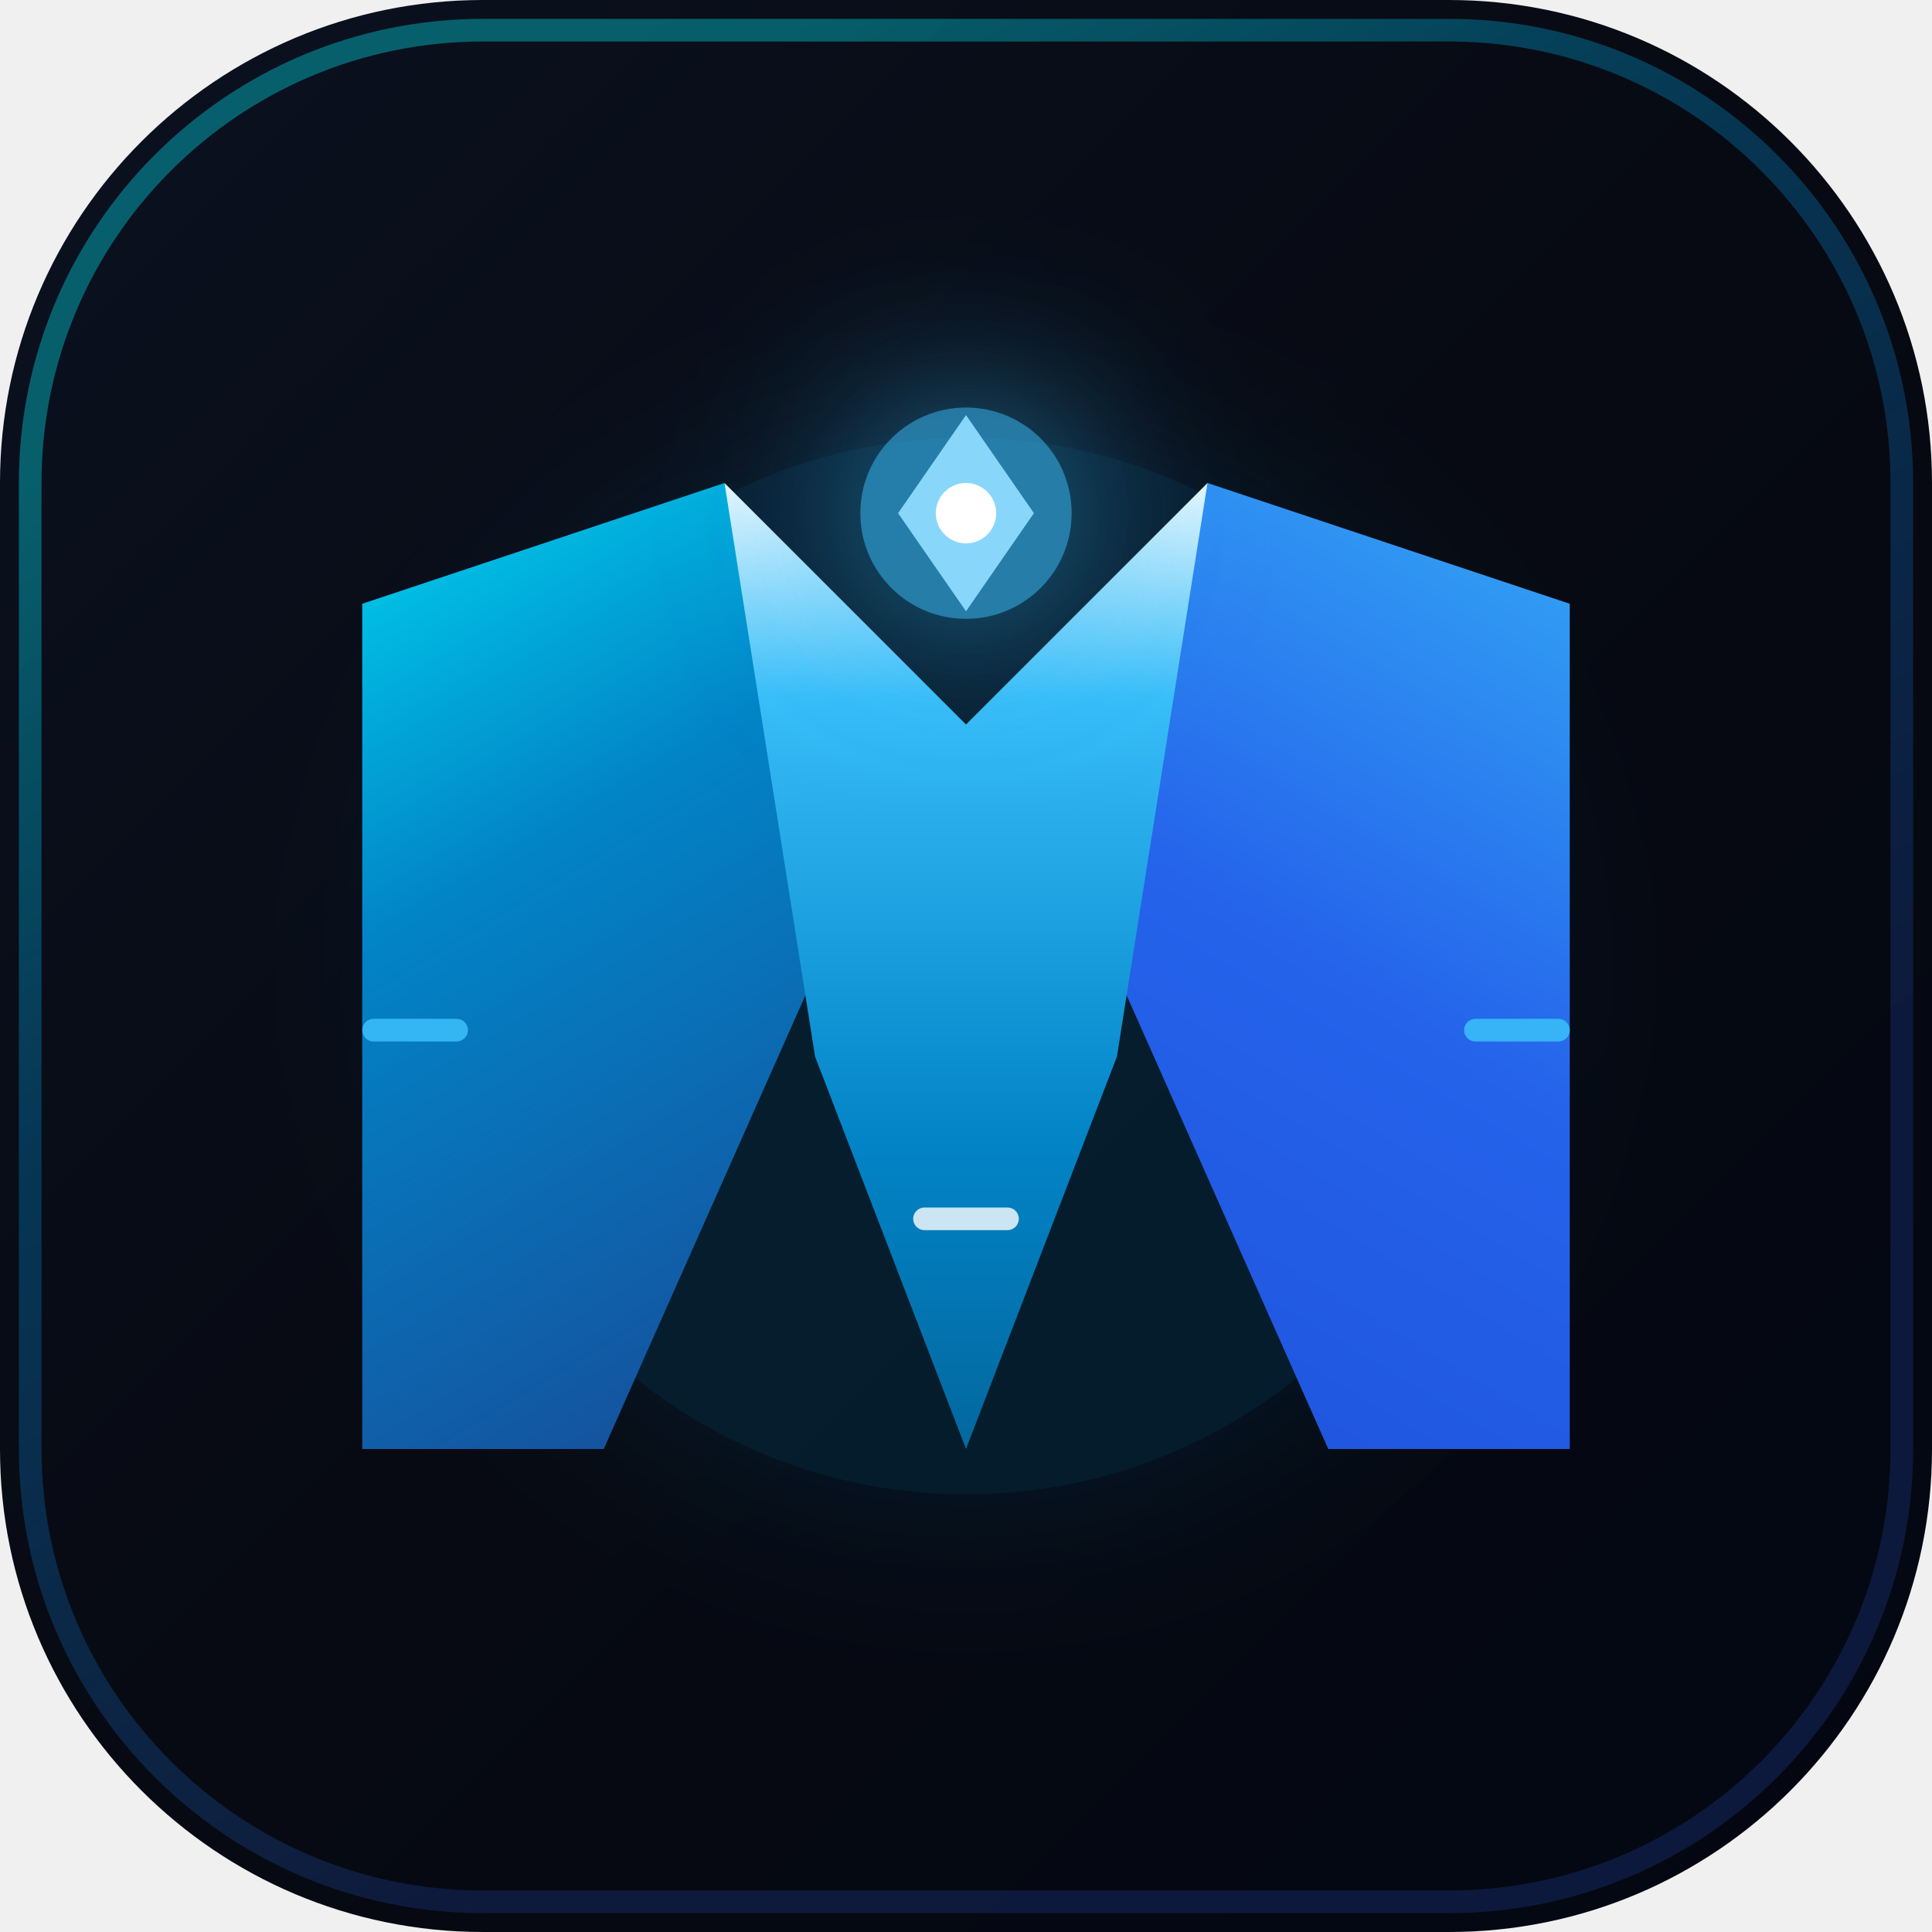
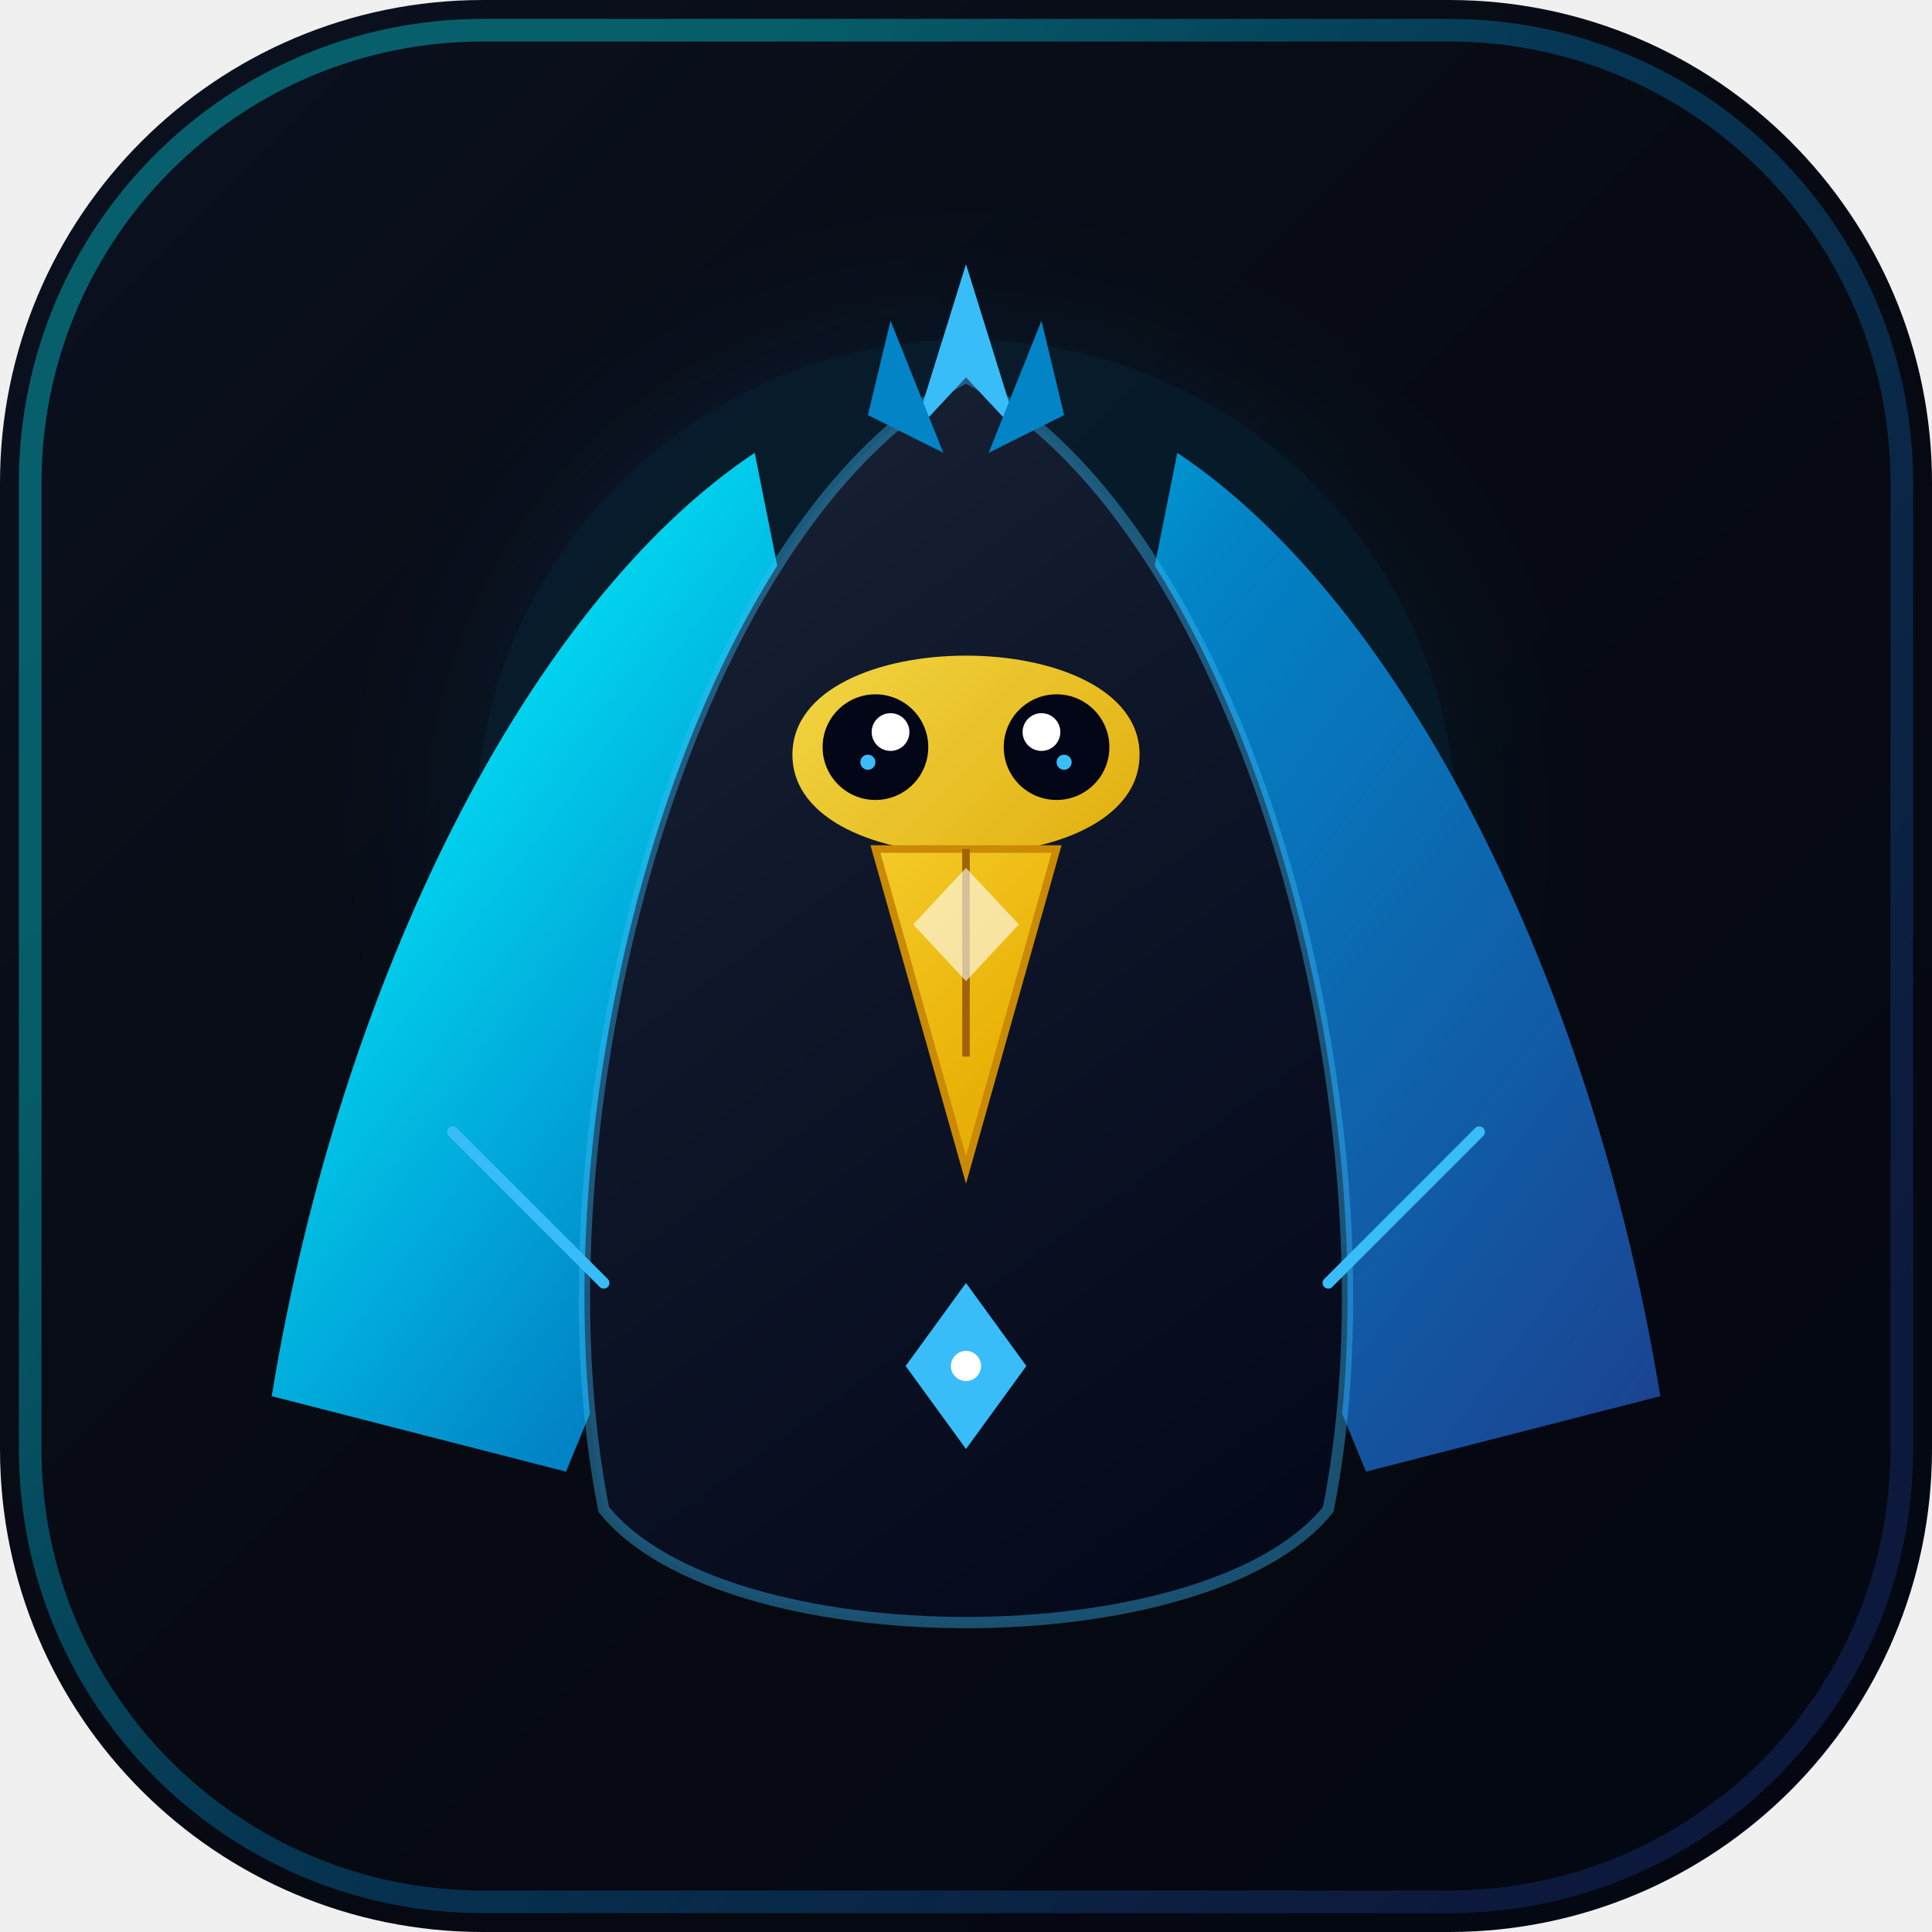
<svg xmlns="http://www.w3.org/2000/svg" width="512" height="512" viewBox="0 0 512 512" fill="none">
  <defs>
    <linearGradient id="bgGrad" x1="0" y1="0" x2="512" y2="512" gradientUnits="userSpaceOnUse">
      <stop offset="0%" stop-color="#0b1120" />
      <stop offset="50%" stop-color="#070a12" />
      <stop offset="100%" stop-color="#030712" />
    </linearGradient>
-     <linearGradient id="leftWing" x1="64" y1="96" x2="256" y2="416" gradientUnits="userSpaceOnUse">
+     <linearGradient id="mynaFeather" x1="120" y1="80" x2="380" y2="440" gradientUnits="userSpaceOnUse">
+       <stop offset="0%" stop-color="#1e293b" />
+       <stop offset="40%" stop-color="#0f172a" />
+       <stop offset="100%" stop-color="#020617" />
+     </linearGradient>
+     <linearGradient id="cyberWing" x1="80" y1="180" x2="430" y2="440" gradientUnits="userSpaceOnUse">
      <stop offset="0%" stop-color="#00f2fe" />
      <stop offset="40%" stop-color="#0284c7" />
      <stop offset="100%" stop-color="#1e3a8a" />
    </linearGradient>
-     <linearGradient id="rightWing" x1="448" y1="96" x2="256" y2="416" gradientUnits="userSpaceOnUse">
-       <stop offset="0%" stop-color="#38bdf8" />
-       <stop offset="50%" stop-color="#2563eb" />
-       <stop offset="100%" stop-color="#1d4ed8" />
+     <linearGradient id="goldBeak" x1="200" y1="180" x2="360" y2="340" gradientUnits="userSpaceOnUse">
+       <stop offset="0%" stop-color="#fde047" />
+       <stop offset="50%" stop-color="#eab308" />
+       <stop offset="100%" stop-color="#ca8a04" />
    </linearGradient>
-     <linearGradient id="forgeCore" x1="256" y1="120" x2="256" y2="380" gradientUnits="userSpaceOnUse">
-       <stop offset="0%" stop-color="#ffffff" />
-       <stop offset="25%" stop-color="#38bdf8" />
-       <stop offset="70%" stop-color="#0284c7" />
-       <stop offset="100%" stop-color="#0369a1" />
-     </linearGradient>
-     <filter id="forgeGlow" x="30" y="30" width="452" height="452" filterUnits="userSpaceOnUse">
-       <feGaussianBlur stdDeviation="24" result="blur" />
+     <filter id="mynaGlow" x="40" y="40" width="432" height="432" filterUnits="userSpaceOnUse">
+       <feGaussianBlur stdDeviation="20" result="blur" />
      <feComposite in="SourceGraphic" in2="blur" operator="over" />
    </filter>
  </defs>
  <rect width="512" height="512" rx="128" fill="url(#bgGrad)" />
-   <rect x="8" y="8" width="496" height="496" rx="120" stroke="url(#leftWing)" stroke-width="6" stroke-opacity="0.35" />
-   <circle cx="256" cy="256" r="140" fill="#0284c7" opacity="0.15" filter="url(#forgeGlow)" />
-   <path d="M96 384 V 160 L 192 128 L 224 240 L 160 384 Z" fill="url(#leftWing)" />
-   <path d="M416 384 V 160 L 320 128 L 288 240 L 352 384 Z" fill="url(#rightWing)" />
-   <path d="M192 128 L 256 192 L 320 128 L 296 280 L 256 384 L 216 280 Z" fill="url(#forgeCore)" />
-   <polygon points="256,110 274,136 256,162 238,136" fill="#ffffff" />
-   <circle cx="256" cy="136" r="28" fill="#38bdf8" opacity="0.6" filter="url(#forgeGlow)" />
-   <circle cx="256" cy="136" r="8" fill="#ffffff" />
-   <rect x="96" y="270" width="28" height="6" rx="3" fill="#38bdf8" opacity="0.9" />
-   <rect x="388" y="270" width="28" height="6" rx="3" fill="#38bdf8" opacity="0.9" />
-   <rect x="242" y="320" width="28" height="6" rx="3" fill="#ffffff" opacity="0.8" />
+   <rect x="8" y="8" width="496" height="496" rx="120" stroke="url(#cyberWing)" stroke-width="6" stroke-opacity="0.35" />
+   <circle cx="256" cy="220" r="130" fill="#0284c7" opacity="0.12" filter="url(#mynaGlow)" />
+   <path d="M72 370 C 90 260, 140 160, 200 120 L 220 220 L 150 390 Z" fill="url(#cyberWing)" />
+   <path d="M440 370 C 422 260, 372 160, 312 120 L 292 220 L 362 390 Z" fill="url(#cyberWing)" />
+   <path d="M160 400 C 140 300, 180 140, 256 100 C 332 140, 372 300, 352 400 C 320 440, 192 440, 160 400 Z" fill="url(#mynaFeather)" stroke="#38bdf8" stroke-width="3" stroke-opacity="0.4" />
+   <path d="M256 70 L 270 115 L 256 100 L 242 115 Z" fill="#38bdf8" />
+   <path d="M236 85 L 250 120 L 230 110 Z" fill="#0284c7" />
+   <path d="M276 85 L 282 110 L 262 120 Z" fill="#0284c7" />
+   <path d="M210 200 C 210 165, 302 165, 302 200 C 302 235, 210 235, 210 200 Z" fill="url(#goldBeak)" opacity="0.95" />
+   <circle cx="232" cy="198" r="14" fill="#020617" />
+   <circle cx="236" cy="194" r="5" fill="#ffffff" />
+   <circle cx="230" cy="202" r="2" fill="#38bdf8" />
+   <circle cx="280" cy="198" r="14" fill="#020617" />
+   <circle cx="276" cy="194" r="5" fill="#ffffff" />
+   <circle cx="282" cy="202" r="2" fill="#38bdf8" />
+   <path d="M232 225 L 280 225 L 256 310 Z" fill="url(#goldBeak)" stroke="#ca8a04" stroke-width="2" />
+   <line x1="256" y1="225" x2="256" y2="280" stroke="#a16207" stroke-width="2" />
+   <polygon points="256,230 270,245 256,260 242,245" fill="#ffffff" opacity="0.6" />
+   <polygon points="256,340 272,362 256,384 240,362" fill="#38bdf8" />
+   <circle cx="256" cy="362" r="4" fill="#ffffff" />
+   <line x1="120" y1="300" x2="160" y2="340" stroke="#38bdf8" stroke-width="3" stroke-linecap="round" />
+   <line x1="392" y1="300" x2="352" y2="340" stroke="#38bdf8" stroke-width="3" stroke-linecap="round" />
</svg>
